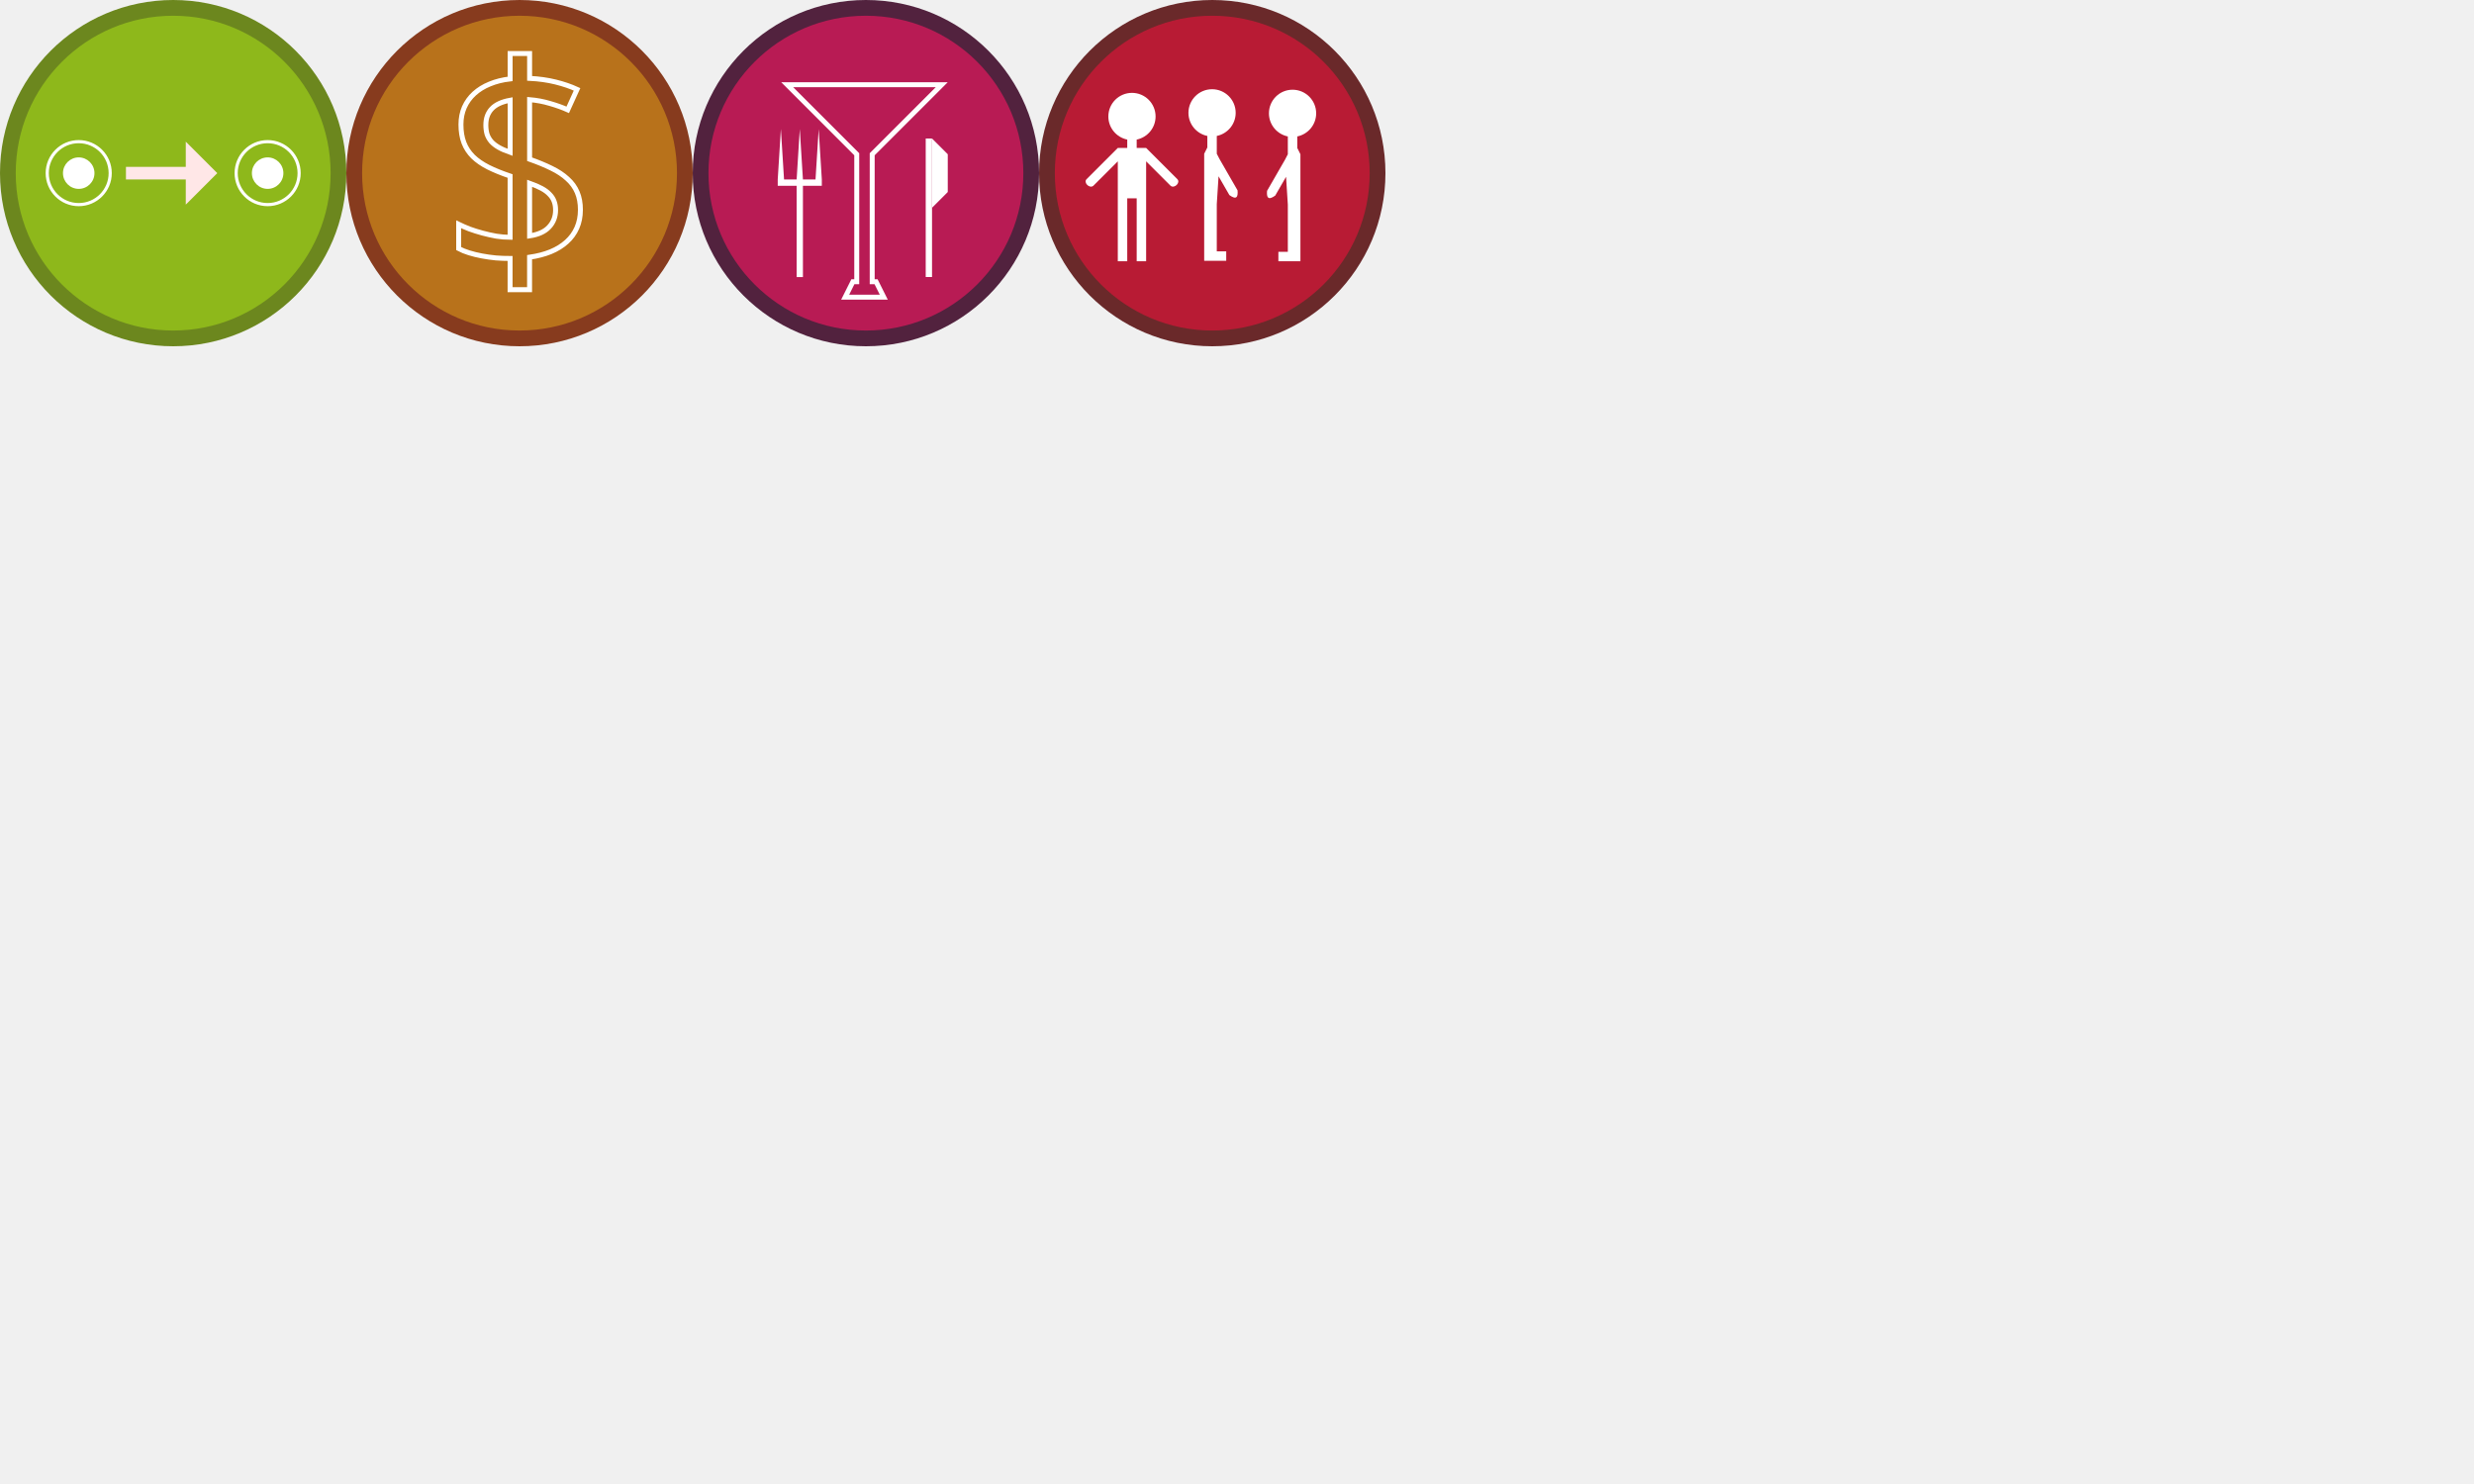
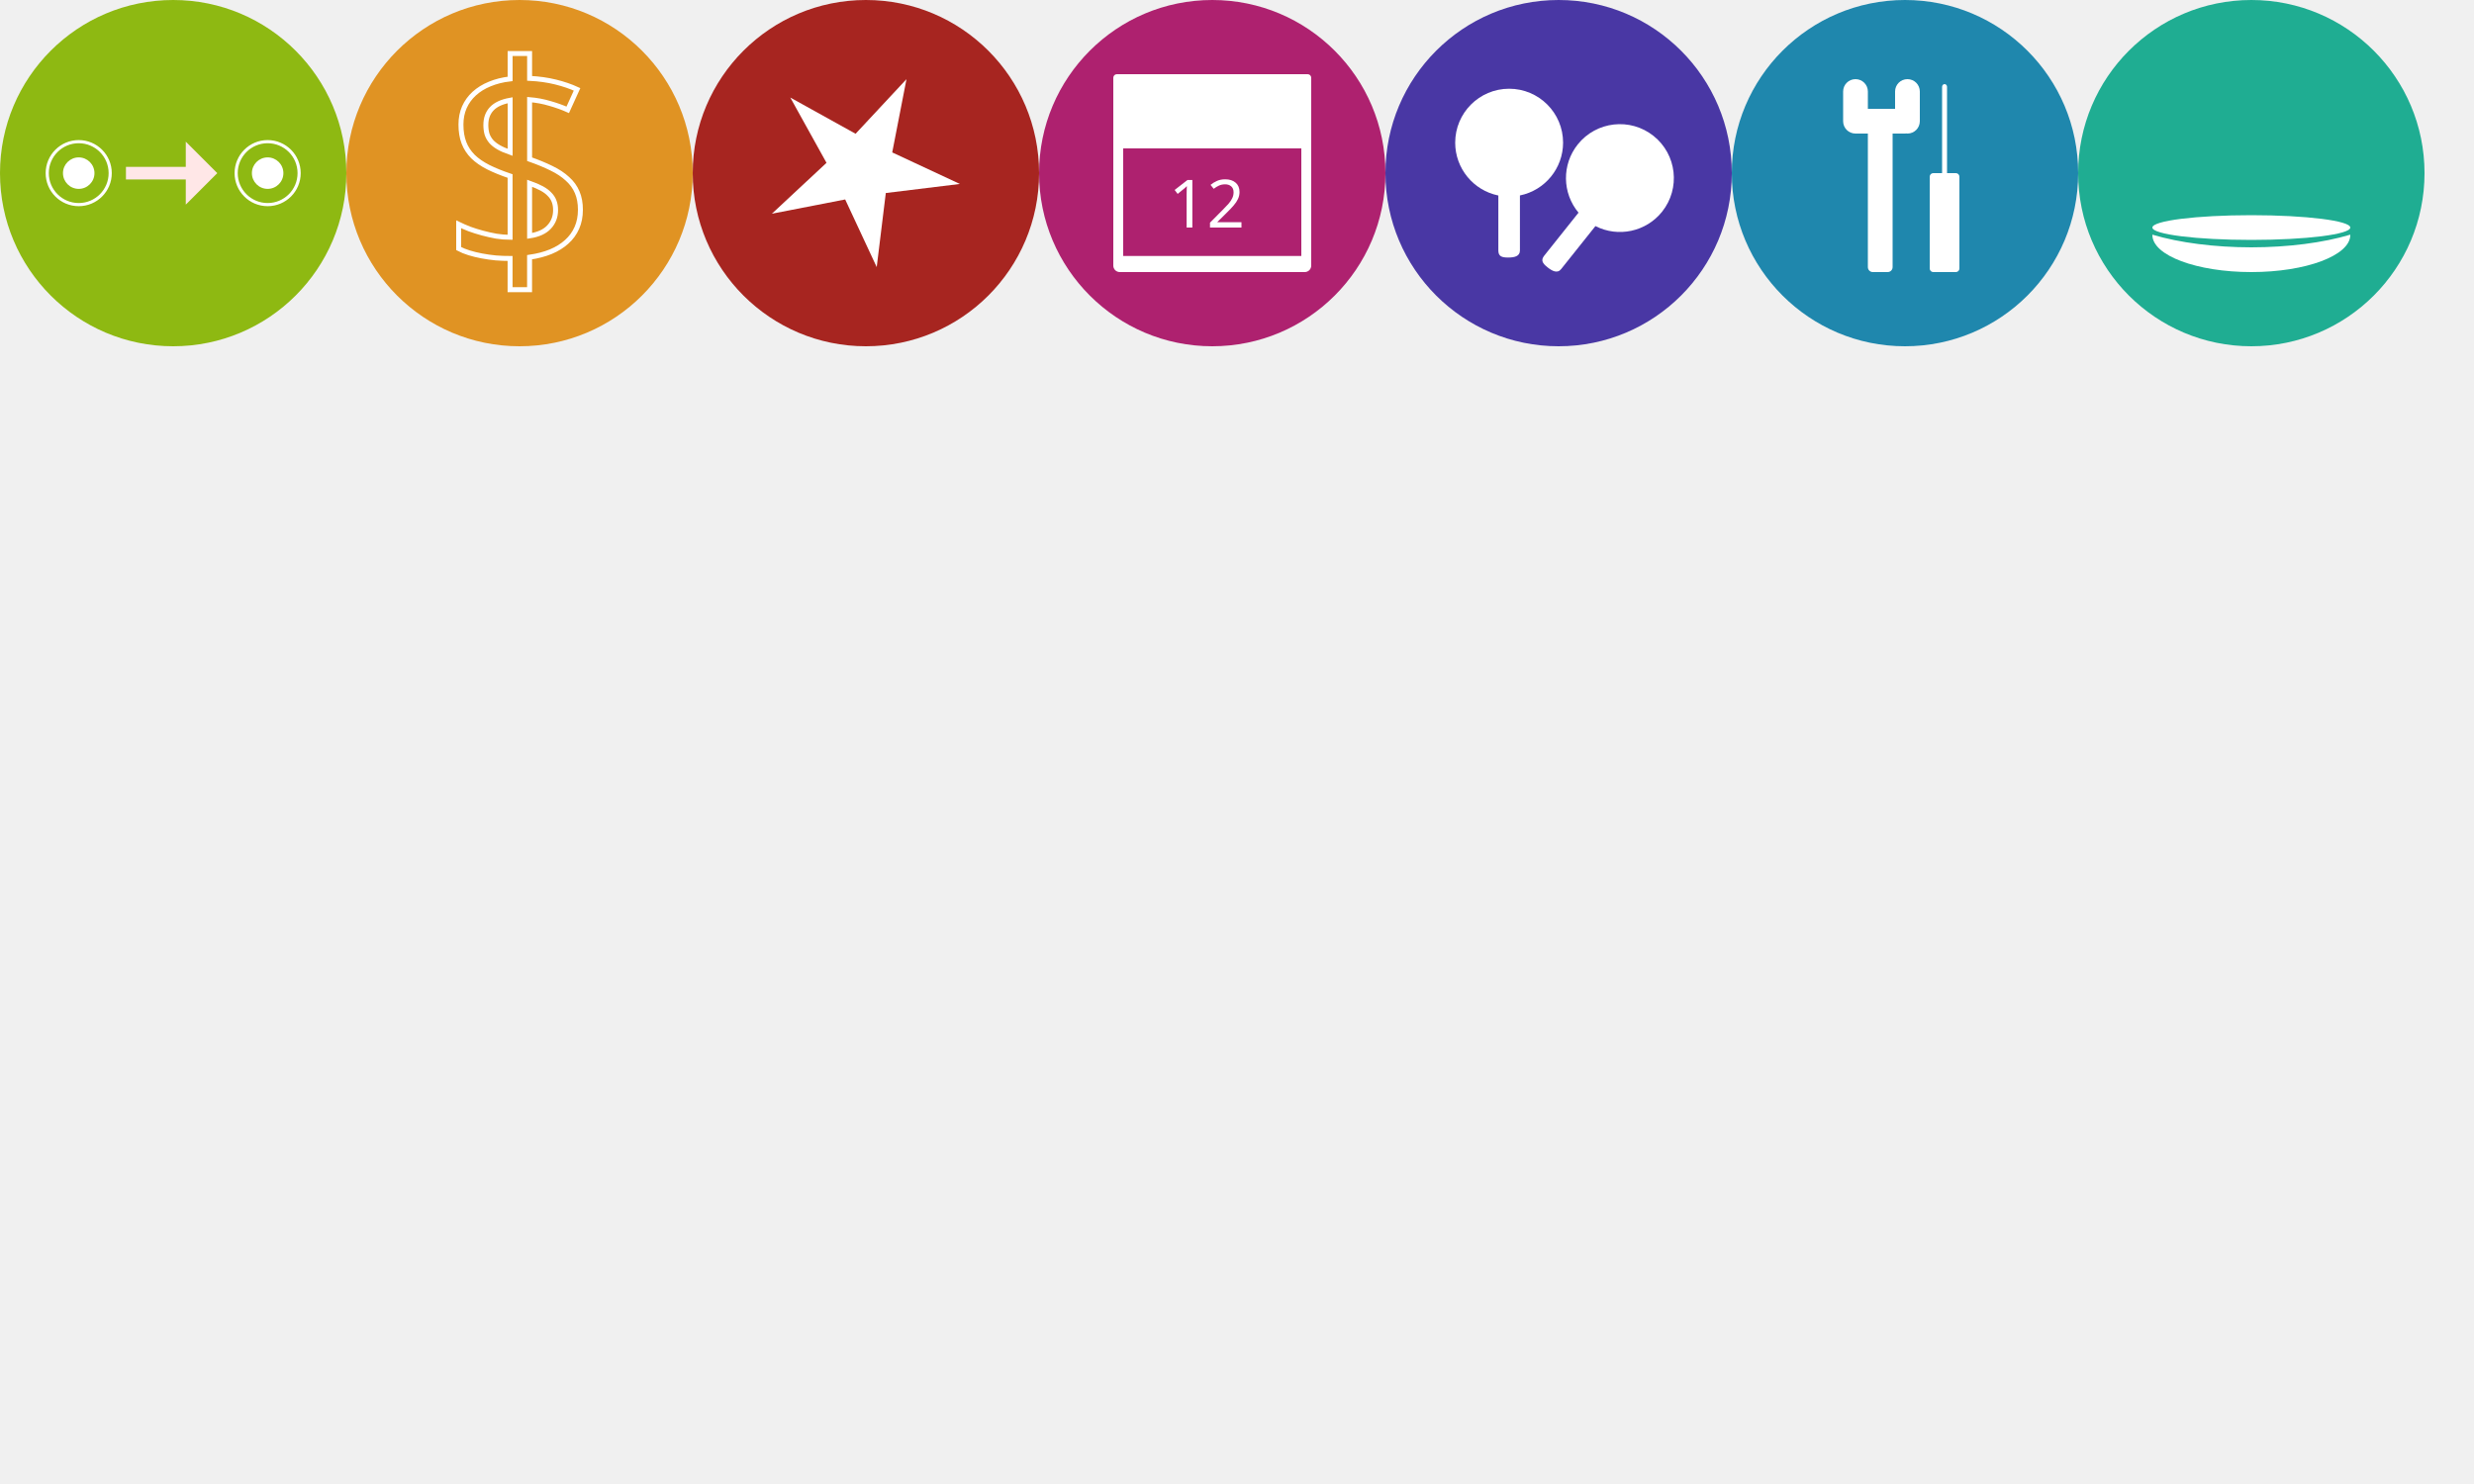
<svg xmlns="http://www.w3.org/2000/svg" width="500" height="300" id="svg2" version="1.1">
  <defs id="defs4">
    <linearGradient id="linearGradient3863">
      <stop style="stop-color:#ff002c;stop-opacity:1;" offset="0" id="stop3865" />
      <stop style="stop-color:#ff0f00;stop-opacity:1;" offset="1" id="stop3867" />
    </linearGradient>
    <linearGradient id="linearGradient3855">
      <stop style="stop-color:#c18511;stop-opacity:1;" offset="0" id="stop3857" />
      <stop style="stop-color:#e37423;stop-opacity:1;" offset="1" id="stop3859" />
    </linearGradient>
  </defs>
  <g id="layer1" style="display:inline" transform="translate(0,-752.3622)">
-     <path transform="matrix(0.7,0,0,0.7,-14,729.7087)" style="fill:#6c871e;fill-opacity:1;fill-rule:nonzero;stroke:none" id="path2987-34-7" d="m 120,82.362 a 50,50 0 1 1 -100,0 50,50 0 1 1 100,0 z" />
+     <path transform="matrix(0.7,0,0,0.7,-14,729.7087)" style="fill:#8eb912;fill-opacity:1;fill-rule:nonzero;stroke:none" id="path2987-34-7" d="M 120,82.362 A 50,50 0 0 1 70,132.362 50,50 0 0 1 20,82.362 a 50,50 0 0 1 50,-50 50,50 0 0 1 50,50 z" />
    <flowRoot xml:space="preserve" id="flowRoot3820" style="font-size:15px;font-style:normal;font-variant:normal;font-weight:normal;font-stretch:normal;line-height:125%;letter-spacing:0px;word-spacing:0px;fill:#000000;fill-opacity:1;stroke:none;font-family:Droid Sans;-inkscape-font-specification:Droid Sans">
      <flowRegion id="flowRegion3822">
        <rect id="rect3824" width="162.857" height="189.286" x="-241.429" y="53.791" style="font-style:normal;font-variant:normal;font-weight:normal;font-stretch:normal;font-family:Droid Sans;-inkscape-font-specification:Droid Sans" />
      </flowRegion>
      <flowPara id="flowPara3826">$</flowPara>
    </flowRoot>
-     <path transform="matrix(0.6363636,0,0,0.6363636,-9.545454,734.9499)" style="fill:#8eb81b;fill-opacity:1;fill-rule:nonzero;stroke:none" id="path2987-34" d="m 120,82.362 a 50,50 0 1 1 -100,0 50,50 0 1 1 100,0 z" />
    <path style="fill:#ffe7e7;fill-opacity:1;stroke:none" d="m 37.545,780.999 0,5.091 -12.091,0 0,1.273 0,1.273 12.091,0 0,5.091 6.364,-6.364 z" id="rect3026" />
-     <path style="fill:none;stroke:#ffffff;stroke-opacity:1" id="path4117" d="m 114,187.362 a 10,10 0 1 1 -20,0 10,10 0 1 1 20,0 z" transform="matrix(0.6363636,0,0,0.6363636,-12.09091,668.1317)" />
-     <path style="fill:none;stroke:#ffffff;stroke-opacity:1" id="path4117-2" d="m 114,187.362 a 10,10 0 1 1 -20,0 10,10 0 1 1 20,0 z" transform="matrix(0.6363636,0,0,0.6363636,-50.27272,668.1317)" />
-     <path style="fill:#ffffff;fill-opacity:1;stroke:none" id="path4166" d="m 45,187.362 a 5,5 0 1 1 -10,0 5,5 0 1 1 10,0 z" transform="matrix(0.6363636,0,0,0.6363636,-9.545454,668.1317)" />
-     <path transform="matrix(0.6363636,0,0,0.6363636,28.63636,668.1317)" style="fill:#ffffff;fill-opacity:1;stroke:none" id="path4166-6" d="m 45,187.362 a 5,5 0 1 1 -10,0 5,5 0 1 1 10,0 z" />
-     <path transform="matrix(0.7,0,0,0.7,56,729.7087)" style="fill:#873b1e;fill-opacity:1;fill-rule:nonzero;stroke:none;display:inline" id="path2987-34-7-8" d="m 120,82.362 a 50,50 0 1 1 -100,0 50,50 0 1 1 100,0 z" />
-     <path transform="matrix(0.6363636,0,0,0.6363636,60.45454,734.9499)" style="fill:#b8721b;fill-opacity:1;fill-rule:nonzero;stroke:none;display:inline" id="path2987-34-6" d="m 120,82.362 a 50,50 0 1 1 -100,0 50,50 0 1 1 100,0 z" />
+     <path style="fill:none;stroke:#ffffff;stroke-opacity:1" id="path4117" d="m 114,187.362 a 10,10 0 0 1 -10,10 10,10 0 0 1 -10,-10 10,10 0 0 1 10,-10 10,10 0 0 1 10,10 z" transform="matrix(0.6363636,0,0,0.6363636,-12.09091,668.1317)" />
+     <path style="fill:none;stroke:#ffffff;stroke-opacity:1" id="path4117-2" d="m 114,187.362 a 10,10 0 0 1 -10,10 10,10 0 0 1 -10,-10 10,10 0 0 1 10,-10 10,10 0 0 1 10,10 z" transform="matrix(0.6363636,0,0,0.6363636,-50.27272,668.1317)" />
+     <path style="fill:#ffffff;fill-opacity:1;stroke:none" id="path4166" d="m 45,187.362 a 5,5 0 0 1 -5,5 5,5 0 0 1 -5,-5 5,5 0 0 1 5,-5 5,5 0 0 1 5,5 z" transform="matrix(0.6363636,0,0,0.6363636,-9.545454,668.1317)" />
+     <path transform="matrix(0.6363636,0,0,0.6363636,28.63636,668.1317)" style="fill:#ffffff;fill-opacity:1;stroke:none" id="path4166-6" d="m 45,187.362 a 5,5 0 0 1 -5,5 5,5 0 0 1 -5,-5 5,5 0 0 1 5,-5 5,5 0 0 1 5,5 z" />
+     <path transform="matrix(0.7,0,0,0.7,56,729.7087)" style="fill:#e09323;fill-opacity:1;fill-rule:nonzero;stroke:none;display:inline" id="path2987-34-7-8" d="M 120,82.362 A 50,50 0 0 1 70,132.362 50,50 0 0 1 20,82.362 a 50,50 0 0 1 50,-50 50,50 0 0 1 50,50 z" />
    <g transform="matrix(3.896089,0,0,3.896089,478.8029,819.038)" style="font-size:15px;font-style:normal;font-weight:normal;line-height:125%;letter-spacing:0px;word-spacing:0px;fill:none;stroke:#ffffff;stroke-width:0.257;stroke-miterlimit:4;stroke-opacity:1;stroke-dasharray:none;display:inline;font-family:Sans" id="flowRoot6681">
      <path d="m -92.786,-6.222 c -7e-6,0.342 -0.061,0.652 -0.183,0.93 -0.122,0.278 -0.298,0.52 -0.527,0.725 -0.225,0.205 -0.5,0.376 -0.828,0.513 -0.322,0.132 -0.688,0.227 -1.099,0.286 l 0,1.685 -1.011,0 0,-1.619 c -0.244,8e-7 -0.491,-0.01 -0.74,-0.029 -0.249,-0.024 -0.491,-0.059 -0.725,-0.103 -0.234,-0.044 -0.454,-0.098 -0.659,-0.161 -0.205,-0.063 -0.386,-0.137 -0.542,-0.22 l 0,-1.26 c 0.161,0.078 0.347,0.159 0.557,0.242 0.215,0.078 0.439,0.149 0.674,0.212 0.234,0.063 0.474,0.117 0.718,0.161 0.249,0.039 0.488,0.059 0.718,0.059 l 0,-3.179 c -0.435,-0.146 -0.813,-0.3 -1.135,-0.461 -0.317,-0.161 -0.581,-0.344 -0.791,-0.549 -0.21,-0.21 -0.366,-0.449 -0.469,-0.718 -0.103,-0.269 -0.154,-0.583 -0.154,-0.945 -10e-7,-0.327 0.059,-0.625 0.176,-0.894 0.122,-0.273 0.293,-0.51 0.513,-0.71 0.225,-0.205 0.493,-0.371 0.806,-0.498 0.317,-0.132 0.669,-0.22 1.055,-0.264 l 0,-1.318 1.011,0 0,1.289 c 0.488,0.024 0.937,0.088 1.348,0.19 0.415,0.103 0.786,0.23 1.113,0.381 l -0.483,1.062 c -0.273,-0.122 -0.581,-0.232 -0.923,-0.33 -0.342,-0.103 -0.693,-0.168 -1.055,-0.198 l 0,3.091 c 0.43,0.151 0.808,0.308 1.135,0.469 0.332,0.161 0.608,0.344 0.828,0.549 0.225,0.2 0.393,0.432 0.505,0.696 0.112,0.259 0.168,0.564 0.168,0.916 m -1.289,0 c -6e-6,-0.161 -0.024,-0.308 -0.073,-0.439 -0.049,-0.137 -0.127,-0.259 -0.234,-0.366 -0.103,-0.112 -0.239,-0.215 -0.41,-0.308 -0.171,-0.093 -0.381,-0.183 -0.63,-0.271 l 0,2.732 c 0.454,-0.068 0.791,-0.222 1.011,-0.461 0.225,-0.239 0.337,-0.535 0.337,-0.886 m -3.618,-4.417 c -2e-6,0.176 0.02,0.334 0.059,0.476 0.044,0.137 0.115,0.264 0.212,0.381 0.098,0.112 0.227,0.215 0.388,0.308 0.161,0.093 0.361,0.181 0.601,0.264 l 0,-2.703 c -0.435,0.078 -0.754,0.227 -0.959,0.447 -0.2,0.215 -0.3,0.491 -0.3,0.828" style="font-variant:normal;font-stretch:normal;fill:none;stroke:#ffffff;stroke-width:0.257;stroke-miterlimit:4;stroke-opacity:1;stroke-dasharray:none;font-family:Droid Sans;-inkscape-font-specification:Droid Sans" id="path3873" />
    </g>
-     <path transform="matrix(0.7,0,0,0.7,126,729.7087)" style="fill:#52223e;fill-opacity:1;fill-rule:nonzero;stroke:none;display:inline" id="path2987-34-7-8-1" d="m 120,82.362 a 50,50 0 1 1 -100,0 50,50 0 1 1 100,0 z" />
-     <path transform="matrix(0.6363636,0,0,0.6363636,130.4545,734.9499)" style="fill:#b81b54;fill-opacity:1;fill-rule:nonzero;stroke:none;display:inline" id="path2987-34-6-1" d="m 120,82.362 a 50,50 0 1 1 -100,0 50,50 0 1 1 100,0 z" />
-     <path style="fill:none;stroke:#ffffff;stroke-width:1;stroke-opacity:1;stroke-miterlimit:4;stroke-dasharray:none" d="m 159.091,769.486 14.058,14.058 0,25.773 -0.781,0 -1.562,3.124 7.81,0 -1.562,-3.124 -0.781,0 0,-25.773 14.058,-14.058 -31.24,0 z" id="path7088" />
-     <g id="g4252" style="fill:#ffffff;fill-opacity:1" transform="matrix(0.6363636,0,0,0.6363636,-19.09091,668.1317)">
-       <rect y="176.362" x="324" height="44" width="2" id="rect4140" style="fill:#ffffff;fill-opacity:1;fill-rule:nonzero;stroke:none" />
-       <path id="rect4140-9" d="m 326,176.362 5,5 0,12 -5,5 z" style="fill:#ffffff;fill-opacity:1;fill-rule:nonzero;stroke:none;display:inline" />
-     </g>
-     <path style="fill:#ffffff;fill-opacity:1;fill-rule:nonzero;stroke:none;display:inline" d="m 157.818,778.461 -0.636,10.182 0,1.273 3.818,0 0,18.454 1.273,0 0,-18.454 3.818,0 0,-1.273 -0.636,-10.182 -0.636,10.182 -2.545,0 -0.636,-10.182 -0.636,10.182 -2.545,0 -0.636,-10.182 z" id="rect4140-3" />
-     <path transform="matrix(0.7,0,0,0.7,196,729.7087)" style="fill:#6a292a;fill-opacity:1;fill-rule:nonzero;stroke:none;display:inline" id="path2987-34-7-8-1-2" d="m 120,82.362 a 50,50 0 1 1 -100,0 50,50 0 1 1 100,0 z" />
-     <path transform="matrix(0.6363636,0,0,0.6363636,200.4545,734.9499)" style="fill:#b81b34;fill-opacity:1;fill-rule:nonzero;stroke:none;display:inline" id="path2987-34-6-1-7" d="m 120,82.362 a 50,50 0 1 1 -100,0 50,50 0 1 1 100,0 z" />
-     <path style="fill:#ffffff;fill-opacity:1;fill-rule:nonzero;stroke:none" d="m 228.773,771.135 c -2.636,0 -4.773,2.137 -4.773,4.773 0,2.306 1.643,4.228 3.818,4.673 l 0,1.69 -1.909,0 -6.304,6.304 c -0.696,0.696 0.577,1.969 1.352,1.352 l 4.952,-4.952 0,7.477 0,12.727 1.909,0 0,-12.727 1.909,0 0,12.727 1.909,0 0,-13.364 0,-6.841 4.952,4.952 c 0.776,0.617 2.048,-0.656 1.352,-1.352 l -6.304,-6.304 -1.909,0 0,-1.69 c 2.175,-0.445 3.818,-2.367 3.818,-4.673 0,-2.636 -2.137,-4.773 -4.773,-4.773 z" id="path4469" />
-     <path style="fill:#ffffff;fill-opacity:1;fill-rule:nonzero;stroke:none;display:inline" d="m 261.227,770.499 c -2.636,0 -4.773,2.137 -4.773,4.773 0,2.306 1.643,4.228 3.818,4.673 l 0,2.327 0,1.273 -0.577,1.114 -3.619,6.284 c -0.122,1.342 0.204,2.002 1.651,0.955 l 2.188,-3.798 0.358,5.628 0,9.545 -1.909,0 0,1.909 2.545,0 1.909,0 0,-13.364 0,-8.273 -0.636,-1.273 0,-2.327 c 2.175,-0.445 3.818,-2.367 3.818,-4.673 0,-2.636 -2.137,-4.773 -4.773,-4.773 z" id="path4469-0" />
-     <path style="fill:#ffffff;fill-opacity:1;fill-rule:nonzero;stroke:none;display:inline" d="m 244.96,770.399 c 2.636,0 4.773,2.137 4.773,4.773 0,2.306 -1.643,4.228 -3.818,4.673 l 0,2.327 0,1.273 0.577,1.114 3.619,6.284 c 0.122,1.342 -0.204,2.002 -1.651,0.955 l -2.188,-3.798 -0.358,5.628 0,9.546 1.909,0 0,1.909 -2.545,0 -1.909,0 0,-13.364 0,-8.273 0.636,-1.273 0,-2.327 c -2.175,-0.445 -3.818,-2.367 -3.818,-4.673 0,-2.636 2.137,-4.773 4.773,-4.773 z" id="path4469-0-3" />
+     <path transform="matrix(0.7,0,0,0.7,126,729.7087)" style="fill:#a72520;fill-opacity:1;fill-rule:nonzero;stroke:none;display:inline" id="path2987-34-7-8-1" d="M 120,82.362 A 50,50 0 0 1 70,132.362 50,50 0 0 1 20,82.362 a 50,50 0 0 1 50,-50 50,50 0 0 1 50,50 z" />
+     <path transform="matrix(0.7,0,0,0.7,196,729.7087)" style="fill:#ae216f;fill-opacity:1;fill-rule:nonzero;stroke:none;display:inline" id="path2987-34-7-8-1-2" d="M 120,82.362 A 50,50 0 0 1 70,132.362 50,50 0 0 1 20,82.362 a 50,50 0 0 1 50,-50 50,50 0 0 1 50,50 z" />
+     <circle r="35" cy="787.362" cx="315" style="display:inline;fill:#4937a4;fill-opacity:1;fill-rule:nonzero;stroke:none" id="path2987-34-7-8-1-2-3" />
+     <path style="opacity:1;fill:#ffffff;fill-opacity:1;stroke:none;stroke-width:0.8;stroke-linecap:round;stroke-linejoin:miter;stroke-miterlimit:0;stroke-dasharray:none;stroke-dashoffset:3.6;stroke-opacity:1" d="m 305,770.3 c -6.021,0 -10.903,4.881 -10.903,10.903 5.7e-4,5.18 3.646,9.645 8.722,10.681 l 0,11.124 c 0,1.208 0.754,1.417 1.962,1.417 1.208,0 2.399,-0.209 2.399,-1.417 l 0,-11.134 c 5.072,-1.035 8.717,-5.494 8.722,-10.671 0,-6.021 -4.881,-10.903 -10.903,-10.903 z" id="path4270" />
+     <path style="display:inline;opacity:1;fill:#ffffff;fill-opacity:1;stroke:none;stroke-width:0.8;stroke-linecap:round;stroke-linejoin:miter;stroke-miterlimit:0;stroke-dasharray:none;stroke-dashoffset:3.6;stroke-opacity:1" d="m 334.184,779.84 c -4.708,-3.754 -11.568,-2.981 -15.322,1.727 -3.229,4.051 -3.162,9.814 0.16,13.789 l -6.935,8.697 c -0.753,0.944 -0.294,1.579 0.651,2.332 0.944,0.753 2.006,1.332 2.759,0.387 l 6.942,-8.705 c 4.611,2.353 10.241,1.139 13.472,-2.905 3.754,-4.708 2.981,-11.568 -1.727,-15.322 z" id="path4270-8" />
+     <circle r="35" cy="787.362" cx="385" style="display:inline;fill:#1f87ad;fill-opacity:1;fill-rule:nonzero;stroke:none" id="path2987-34-7-8-1-2-3-7" />
+     <path style="opacity:1;fill:#ffffff;fill-opacity:1;stroke:none;stroke-width:0.8;stroke-linecap:round;stroke-linejoin:miter;stroke-miterlimit:0;stroke-dasharray:none;stroke-dashoffset:3.6;stroke-opacity:1" id="path4426" d="m 179.022,791.384 -1.836,14.976 -6.374,-13.676 -14.811,2.882 11.037,-10.288 -7.318,-13.195 13.195,7.318 10.288,-11.037 -2.882,14.811 13.676,6.374 z" />
+     <path style="opacity:1;fill:#ffffff;fill-opacity:1;stroke:none;stroke-width:0.8;stroke-linecap:round;stroke-linejoin:miter;stroke-miterlimit:0;stroke-dasharray:none;stroke-dashoffset:3.6;stroke-opacity:1" d="m 375,768.362 c -1.385,0 -2.5,1.115 -2.5,2.5 l 0,6 c 0,1.385 1.115,2.5 2.5,2.5 l 2.5,0 0,27 c 0,0.554 0.446,1 1,1 l 3,0 c 0.554,0 1,-0.446 1,-1 l 0,-27 2.5,0 c 0.086,0 0.167,-0.017 0.25,-0.025 0.083,0.008 0.164,0.025 0.25,0.025 1.385,0 2.5,-1.115 2.5,-2.5 l 0,-6 c 0,-1.385 -1.115,-2.5 -2.5,-2.5 -1.385,0 -2.5,1.115 -2.5,2.5 l 0,3.5 -1.5,0 -3,0 -1,0 0,-3.5 c 0,-1.385 -1.115,-2.5 -2.5,-2.5 z" id="rect4428" />
+     <path style="opacity:1;fill:#ffffff;fill-opacity:1;stroke:none;stroke-width:0.8;stroke-linecap:round;stroke-linejoin:miter;stroke-miterlimit:0;stroke-dasharray:none;stroke-dashoffset:3.6;stroke-opacity:1" d="M 393 17 C 392.723 17 392.5 17.247 392.5 17.555 L 392.5 35 L 390.715 35 C 390.319 35 390 35.319 390 35.715 L 390 54.285 C 390 54.681 390.319 55 390.715 55 L 395.285 55 C 395.681 55 396 54.681 396 54.285 L 396 35.715 C 396 35.319 395.681 35 395.285 35 L 393.5 35 L 393.5 17.555 C 393.5 17.247 393.277 17 393 17 z " transform="translate(0,752.3622)" id="rect4450" />
+     <rect style="opacity:1;fill:#ffffff;fill-opacity:1;stroke:none;stroke-width:0.8;stroke-linecap:round;stroke-linejoin:miter;stroke-miterlimit:0;stroke-dasharray:none;stroke-dashoffset:3.6;stroke-opacity:1" id="rect4466" width="40" height="15" x="225" y="767.362" ry="0.714" />
+     <path style="display:inline;opacity:1;fill:#ffffff;fill-opacity:1;stroke:none;stroke-width:0.8;stroke-linecap:round;stroke-linejoin:miter;stroke-miterlimit:0;stroke-dasharray:none;stroke-dashoffset:3.6;stroke-opacity:1" d="M 226.309 27.5 C 225.583 27.5 225 28.083 225 28.809 L 225 53.691 C 225 54.417 225.583 55 226.309 55 L 263.691 55 C 264.417 55 265 54.417 265 53.691 L 265 28.809 C 265 28.083 264.417 27.5 263.691 27.5 L 226.309 27.5 z M 227 28.25 L 263 28.25 L 263 51.75 L 227 51.75 L 227 28.25 z " transform="translate(0,752.3622)" id="rect4466-4" />
+     <text xml:space="preserve" style="font-style:normal;font-weight:normal;font-size:13.474px;line-height:125%;font-family:sans-serif;letter-spacing:0px;word-spacing:0px;fill:#ffffff;fill-opacity:1;stroke:none;stroke-width:1px;stroke-linecap:butt;stroke-linejoin:miter;stroke-opacity:1;" x="236.197" y="798.362" id="text4501">
+       <tspan id="tspan4503" x="236.197" y="798.362">12</tspan>
+     </text>
+     <circle r="35" cy="787.362" cx="455" style="display:inline;fill:#1fad92;fill-opacity:1;fill-rule:nonzero;stroke:none" id="path2987-34-7-8-1-2-3-7-8" />
+     <ellipse style="opacity:1;fill:#ffffff;fill-opacity:1;stroke:none;stroke-width:0.8;stroke-linecap:round;stroke-linejoin:miter;stroke-miterlimit:0;stroke-dasharray:none;stroke-dashoffset:3.6;stroke-opacity:1" id="path4544" cx="455" cy="798.362" rx="20" ry="2.5" />
+     <path style="display:inline;opacity:1;fill:#ffffff;fill-opacity:1;stroke:none;stroke-width:0.8;stroke-linecap:round;stroke-linejoin:miter;stroke-miterlimit:0;stroke-dasharray:none;stroke-dashoffset:3.6;stroke-opacity:1" d="M 474.994 47.439 A 30 10 0 0 1 455 50 A 30 10 0 0 1 435.008 47.441 A 20 7.5 0 0 0 435 47.5 A 20 7.5 0 0 0 455 55 A 20 7.5 0 0 0 475 47.5 A 20 7.5 0 0 0 474.994 47.439 z " transform="translate(0,752.3622)" id="path4544-1" />
  </g>
  <g id="layer2" style="opacity:0.551;display:none" transform="translate(0,-752.3622)">
    <g id="g4060" transform="matrix(0.626506,0,0,0.626506,-8.855421,669.9787)">
      <path id="path3874-3" d="m 70,187.362 -40,40" style="opacity:0.299;fill:none;stroke:#000000;stroke-width:1px;stroke-linecap:butt;stroke-linejoin:miter;stroke-opacity:1;display:inline" />
      <path id="path3878-2" d="m 70,187.362 35,35" style="opacity:0.299;fill:none;stroke:#000000;stroke-width:1px;stroke-linecap:butt;stroke-linejoin:miter;stroke-opacity:1;display:inline" />
      <g id="g4041">
        <path style="opacity:0.299;fill:none;stroke:#000000;stroke-width:1px;stroke-linecap:butt;stroke-linejoin:miter;stroke-opacity:1;display:inline" d="m 25,142.362 45,45 40,-40" id="path3876-4" />
-         <path style="opacity:0.299;fill:none;stroke:#000000;stroke-opacity:1;display:inline" id="path2987-3-2" d="m 120,82.362 a 50,50 0 1 1 -100,0 50,50 0 1 1 100,0 z" transform="matrix(0.8,0,0,0.8,14,121.4724)" />
-         <path style="opacity:0.299;fill:none;stroke:#000000;stroke-opacity:1;display:inline" id="path2987-3-1-4" d="m 120,82.362 a 50,50 0 1 1 -100,0 50,50 0 1 1 100,0 z" transform="matrix(0.6,0,0,0.6,28,137.9449)" />
+         <path style="opacity:0.299;fill:none;stroke:#000000;stroke-opacity:1;display:inline" id="path2987-3-2" d="M 120,82.362 A 50,50 0 0 1 70,132.362 50,50 0 0 1 20,82.362 a 50,50 0 0 1 50,-50 50,50 0 0 1 50,50 z" transform="matrix(0.8,0,0,0.8,14,121.4724)" />
+         <path style="opacity:0.299;fill:none;stroke:#000000;stroke-opacity:1;display:inline" id="path2987-3-1-4" d="M 120,82.362 A 50,50 0 0 1 70,132.362 50,50 0 0 1 20,82.362 a 50,50 0 0 1 50,-50 50,50 0 0 1 50,50 z" transform="matrix(0.6,0,0,0.6,28,137.9449)" />
      </g>
    </g>
    <g style="opacity:0.551;display:inline" id="g4060-9" transform="matrix(0.626506,0,0,0.626506,61.14458,669.9787)">
      <path id="path3874-3-9" d="m 70,187.362 -40,40" style="opacity:0.299;fill:none;stroke:#000000;stroke-width:1px;stroke-linecap:butt;stroke-linejoin:miter;stroke-opacity:1;display:inline" />
      <path id="path3878-2-2" d="m 70,187.362 35,35" style="opacity:0.299;fill:none;stroke:#000000;stroke-width:1px;stroke-linecap:butt;stroke-linejoin:miter;stroke-opacity:1;display:inline" />
      <g id="g4041-5">
        <path style="opacity:0.299;fill:none;stroke:#000000;stroke-width:1px;stroke-linecap:butt;stroke-linejoin:miter;stroke-opacity:1;display:inline" d="m 25,142.362 45,45 40,-40" id="path3876-4-5" />
-         <path style="opacity:0.299;fill:none;stroke:#000000;stroke-opacity:1;display:inline" id="path2987-3-2-9" d="m 120,82.362 a 50,50 0 1 1 -100,0 50,50 0 1 1 100,0 z" transform="matrix(0.8,0,0,0.8,14,121.4724)" />
-         <path style="opacity:0.299;fill:none;stroke:#000000;stroke-opacity:1;display:inline" id="path2987-3-1-4-2" d="m 120,82.362 a 50,50 0 1 1 -100,0 50,50 0 1 1 100,0 z" transform="matrix(0.6,0,0,0.6,28,137.9449)" />
+         <path style="opacity:0.299;fill:none;stroke:#000000;stroke-opacity:1;display:inline" id="path2987-3-2-9" d="M 120,82.362 A 50,50 0 0 1 70,132.362 50,50 0 0 1 20,82.362 a 50,50 0 0 1 50,-50 50,50 0 0 1 50,50 z" transform="matrix(0.8,0,0,0.8,14,121.4724)" />
+         <path style="opacity:0.299;fill:none;stroke:#000000;stroke-opacity:1;display:inline" id="path2987-3-1-4-2" d="M 120,82.362 A 50,50 0 0 1 70,132.362 50,50 0 0 1 20,82.362 a 50,50 0 0 1 50,-50 50,50 0 0 1 50,50 z" transform="matrix(0.6,0,0,0.6,28,137.9449)" />
      </g>
    </g>
    <g style="opacity:0.551;display:inline" id="g4060-9-5" transform="matrix(0.626506,0,0,0.626506,131.1446,669.9787)">
      <path id="path3874-3-9-6" d="m 70,187.362 -40,40" style="opacity:0.299;fill:none;stroke:#000000;stroke-width:1px;stroke-linecap:butt;stroke-linejoin:miter;stroke-opacity:1;display:inline" />
      <path id="path3878-2-2-0" d="m 70,187.362 35,35" style="opacity:0.299;fill:none;stroke:#000000;stroke-width:1px;stroke-linecap:butt;stroke-linejoin:miter;stroke-opacity:1;display:inline" />
      <g id="g4041-5-1">
        <path style="opacity:0.299;fill:none;stroke:#000000;stroke-width:1px;stroke-linecap:butt;stroke-linejoin:miter;stroke-opacity:1;display:inline" d="m 25,142.362 45,45 40,-40" id="path3876-4-5-2" />
-         <path style="opacity:0.299;fill:none;stroke:#000000;stroke-opacity:1;display:inline" id="path2987-3-2-9-0" d="m 120,82.362 a 50,50 0 1 1 -100,0 50,50 0 1 1 100,0 z" transform="matrix(0.8,0,0,0.8,14,121.4724)" />
-         <path style="opacity:0.299;fill:none;stroke:#000000;stroke-opacity:1;display:inline" id="path2987-3-1-4-2-2" d="m 120,82.362 a 50,50 0 1 1 -100,0 50,50 0 1 1 100,0 z" transform="matrix(0.6,0,0,0.6,28,137.9449)" />
+         <path style="opacity:0.299;fill:none;stroke:#000000;stroke-opacity:1;display:inline" id="path2987-3-2-9-0" d="M 120,82.362 A 50,50 0 0 1 70,132.362 50,50 0 0 1 20,82.362 a 50,50 0 0 1 50,-50 50,50 0 0 1 50,50 z" transform="matrix(0.8,0,0,0.8,14,121.4724)" />
+         <path style="opacity:0.299;fill:none;stroke:#000000;stroke-opacity:1;display:inline" id="path2987-3-1-4-2-2" d="M 120,82.362 A 50,50 0 0 1 70,132.362 50,50 0 0 1 20,82.362 a 50,50 0 0 1 50,-50 50,50 0 0 1 50,50 z" transform="matrix(0.6,0,0,0.6,28,137.9449)" />
      </g>
    </g>
    <g style="opacity:0.551;display:inline" id="g4060-9-5-5" transform="matrix(0.626506,0,0,0.626506,201.1446,669.9787)">
      <path id="path3874-3-9-6-0" d="m 70,187.362 -40,40" style="opacity:0.299;fill:none;stroke:#000000;stroke-width:1px;stroke-linecap:butt;stroke-linejoin:miter;stroke-opacity:1;display:inline" />
      <path id="path3878-2-2-0-5" d="m 70,187.362 35,35" style="opacity:0.299;fill:none;stroke:#000000;stroke-width:1px;stroke-linecap:butt;stroke-linejoin:miter;stroke-opacity:1;display:inline" />
      <g id="g4041-5-1-1">
        <path style="opacity:0.299;fill:none;stroke:#000000;stroke-width:1px;stroke-linecap:butt;stroke-linejoin:miter;stroke-opacity:1;display:inline" d="m 25,142.362 45,45 40,-40" id="path3876-4-5-2-5" />
-         <path style="opacity:0.299;fill:none;stroke:#000000;stroke-opacity:1;display:inline" id="path2987-3-2-9-0-3" d="m 120,82.362 a 50,50 0 1 1 -100,0 50,50 0 1 1 100,0 z" transform="matrix(0.8,0,0,0.8,14,121.4724)" />
-         <path style="opacity:0.299;fill:none;stroke:#000000;stroke-opacity:1;display:inline" id="path2987-3-1-4-2-2-2" d="m 120,82.362 a 50,50 0 1 1 -100,0 50,50 0 1 1 100,0 z" transform="matrix(0.6,0,0,0.6,28,137.9449)" />
+         <path style="opacity:0.299;fill:none;stroke:#000000;stroke-opacity:1;display:inline" id="path2987-3-2-9-0-3" d="M 120,82.362 A 50,50 0 0 1 70,132.362 50,50 0 0 1 20,82.362 a 50,50 0 0 1 50,-50 50,50 0 0 1 50,50 z" transform="matrix(0.8,0,0,0.8,14,121.4724)" />
+         <path style="opacity:0.299;fill:none;stroke:#000000;stroke-opacity:1;display:inline" id="path2987-3-1-4-2-2-2" d="M 120,82.362 A 50,50 0 0 1 70,132.362 50,50 0 0 1 20,82.362 a 50,50 0 0 1 50,-50 50,50 0 0 1 50,50 z" transform="matrix(0.6,0,0,0.6,28,137.9449)" />
      </g>
    </g>
  </g>
</svg>
